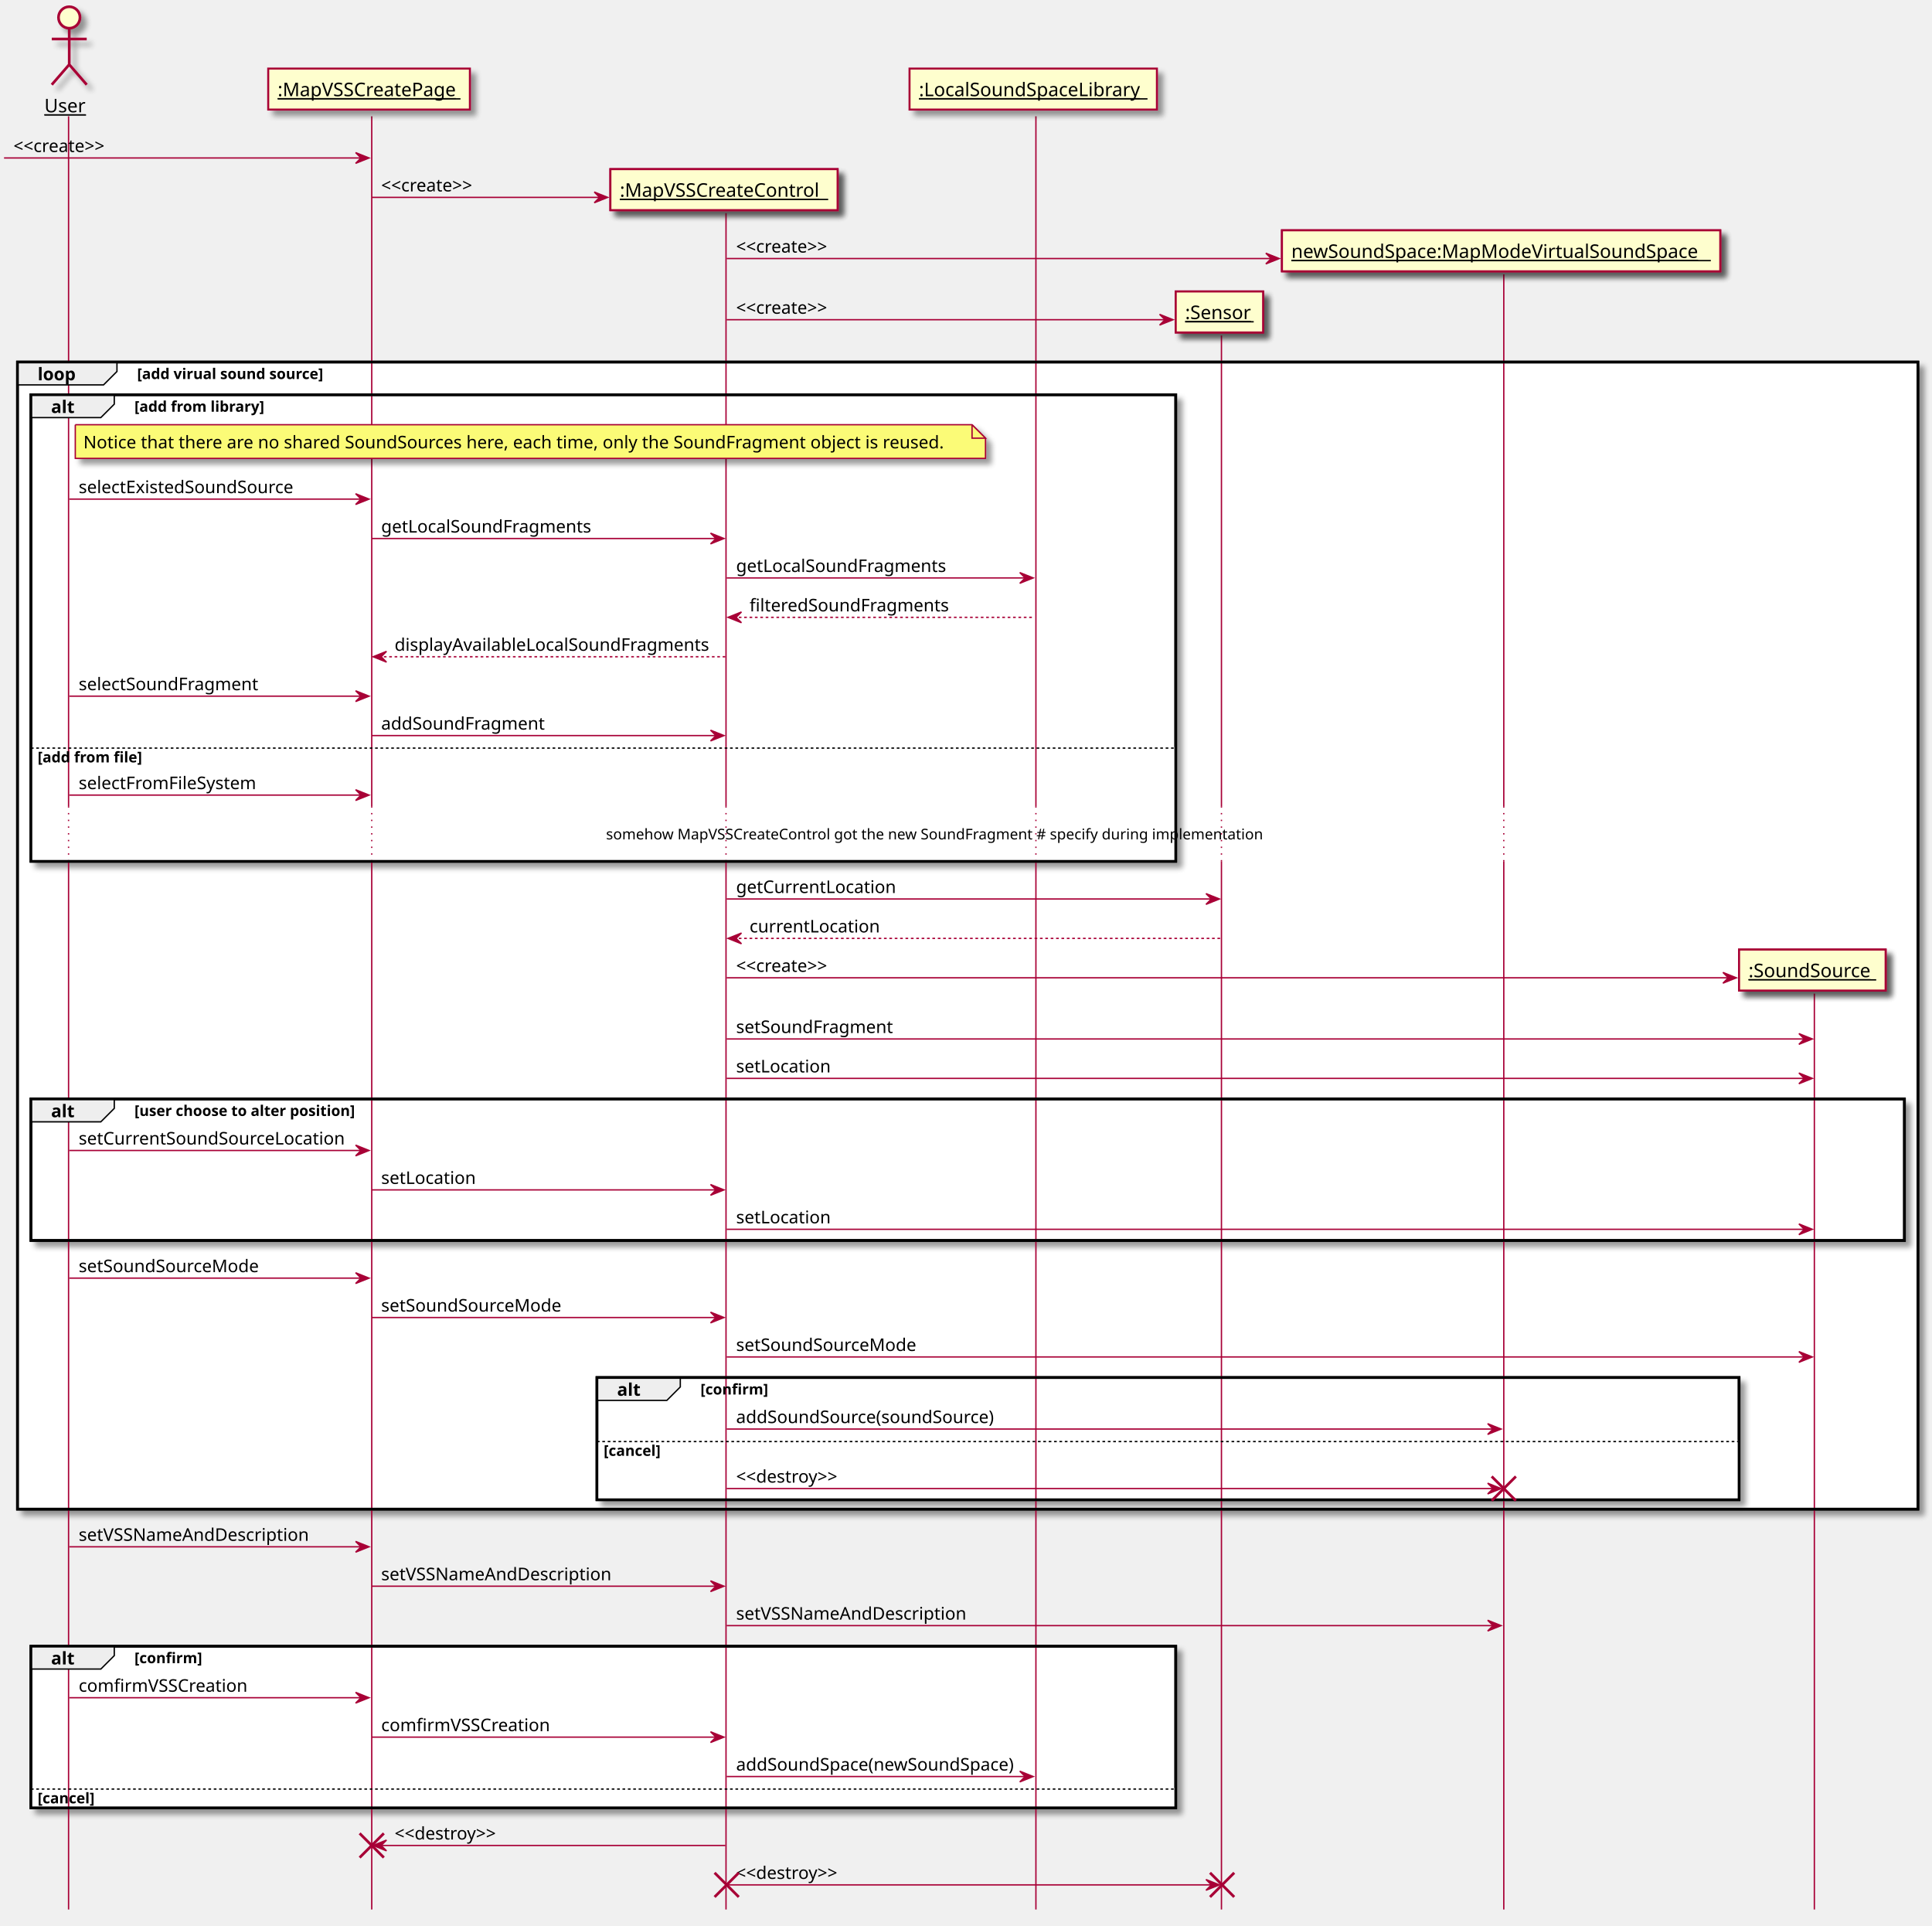
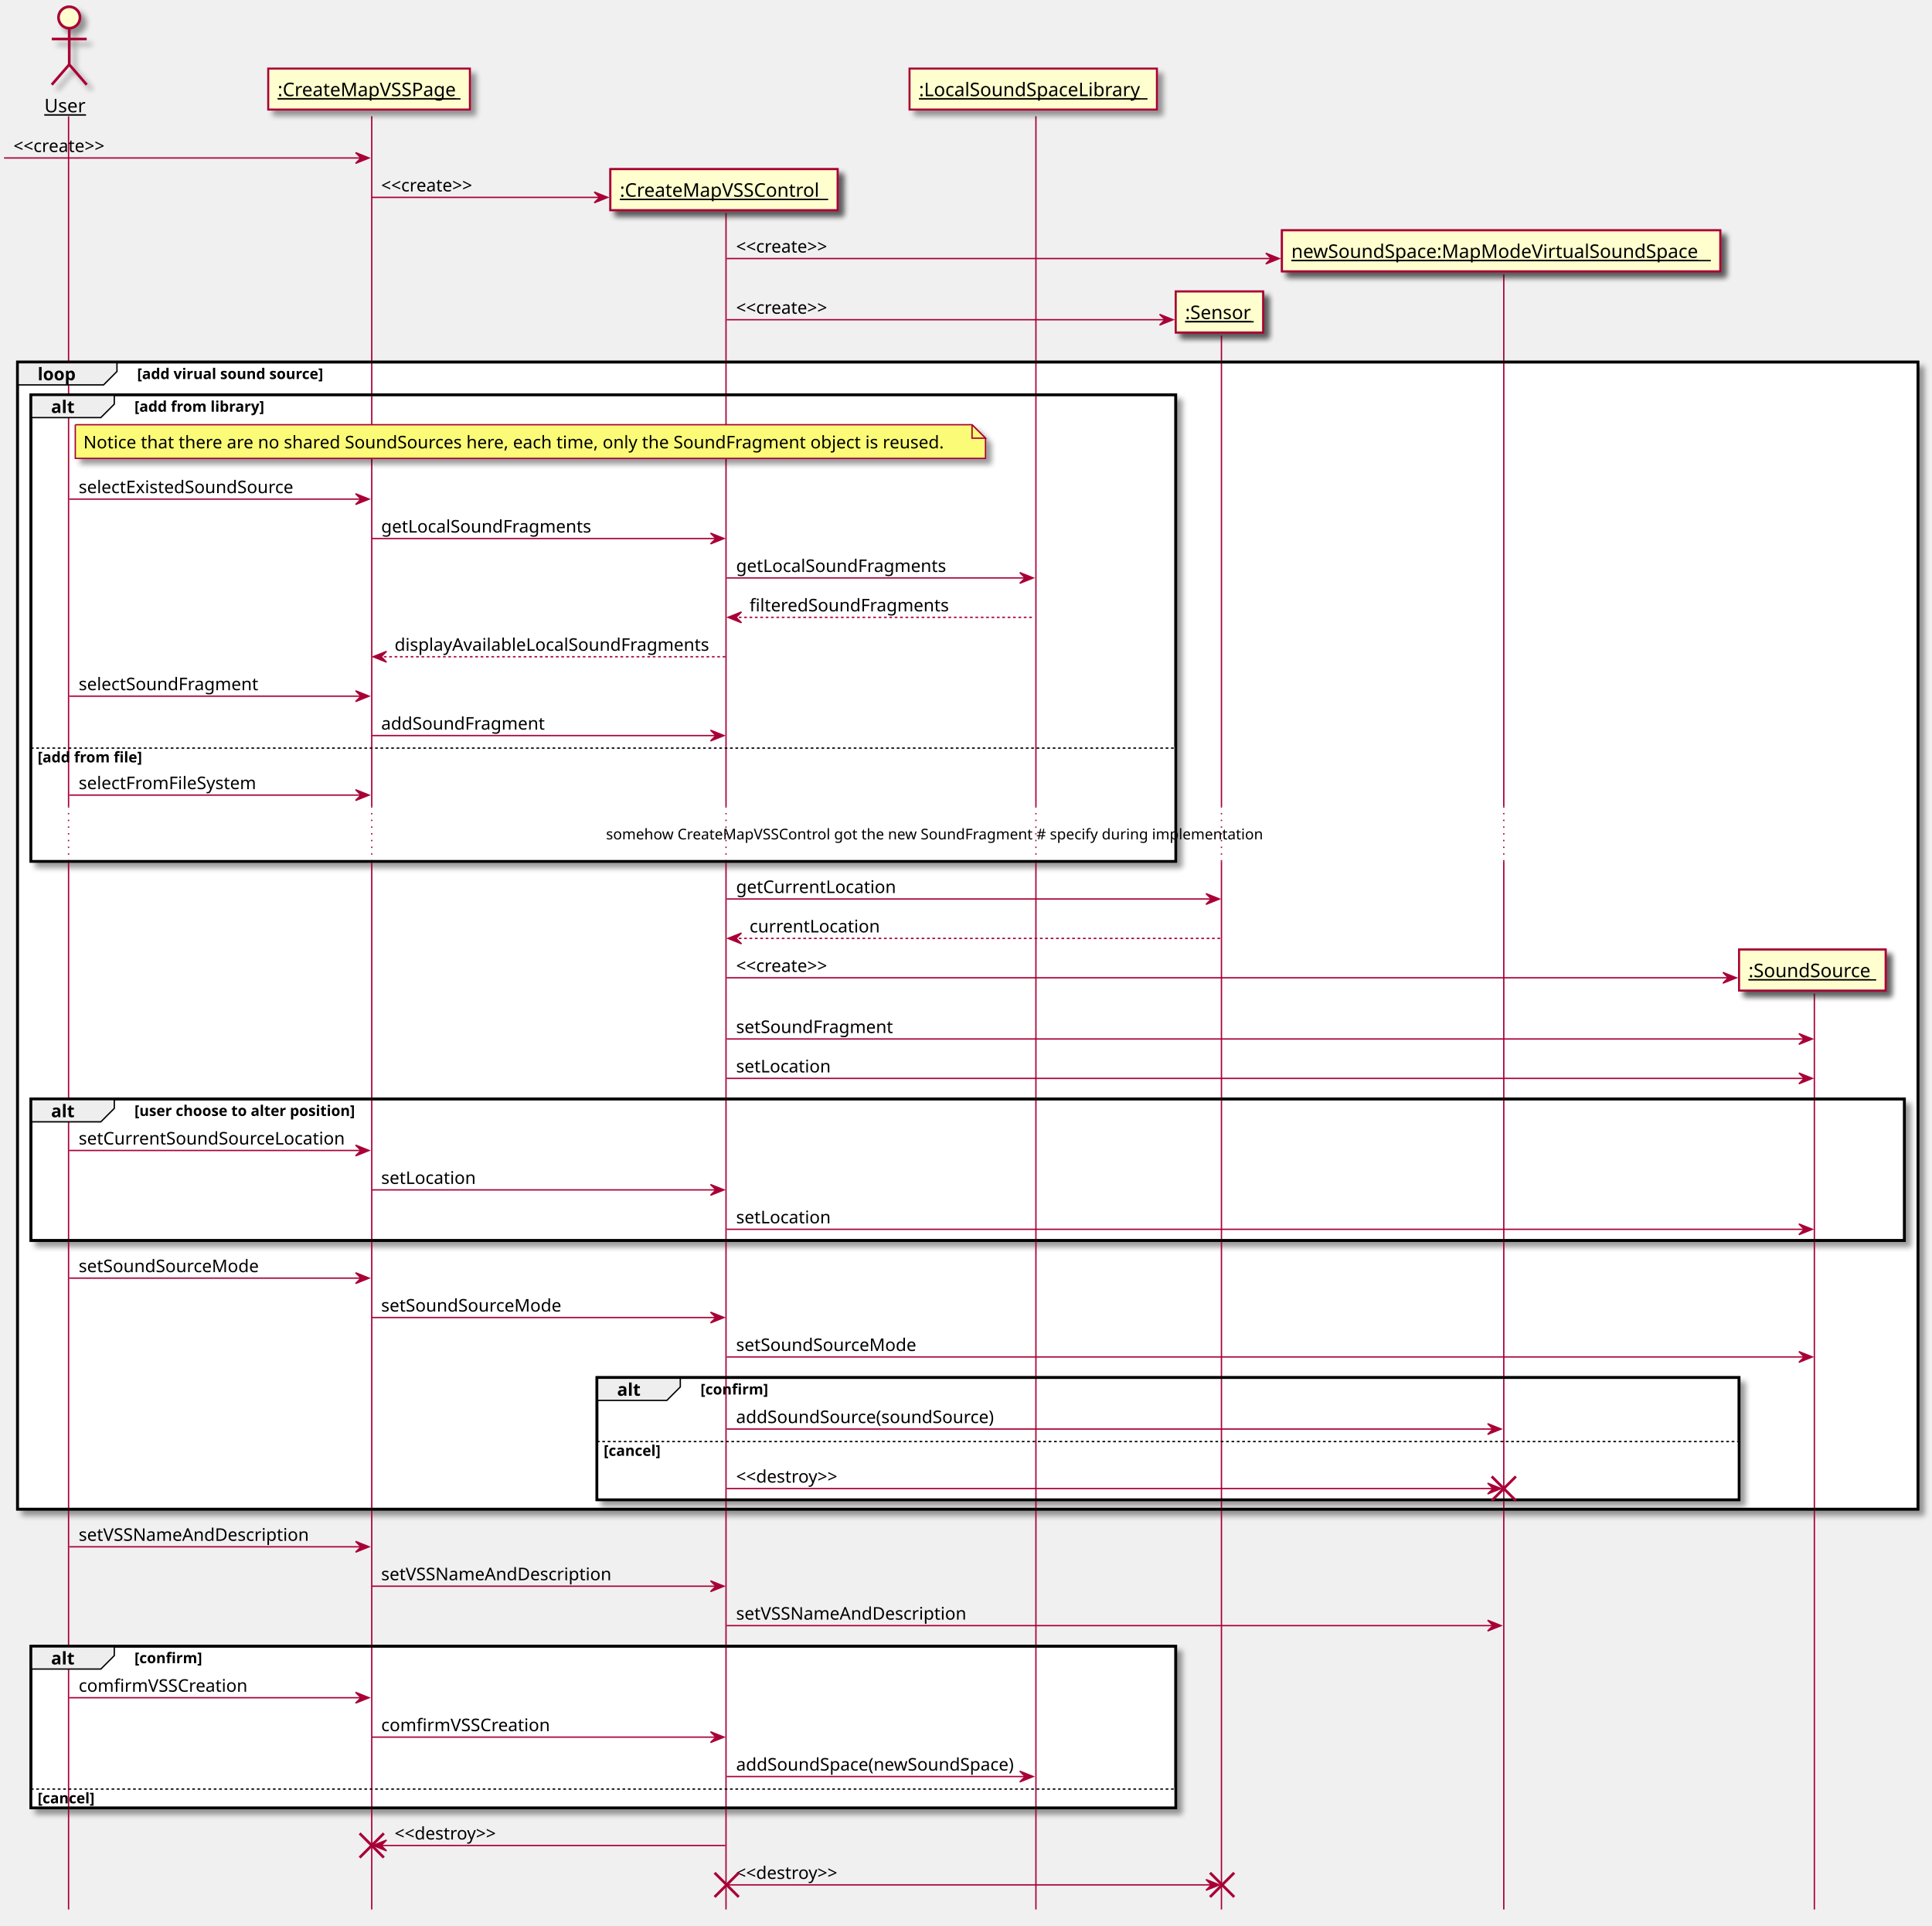
<svg xmlns="http://www.w3.org/2000/svg" contentScriptType="application/ecmascript" contentStyleType="text/css" height="1432px" preserveAspectRatio="none" style="width:1437px;height:1432px;" version="1.1" viewBox="0 0 1437 1432" width="1437px" zoomAndPan="magnify">
  <defs>
-     <filter height="300%" id="fj1ckkqwd2r1f" width="300%" x="-1" y="-1">
+     <filter height="300%" id="f117azoxq95joj" width="300%" x="-1" y="-1">
      <feGaussianBlur result="blurOut" stdDeviation="2.0" />
      <feColorMatrix in="blurOut" result="blurOut2" type="matrix" values="0 0 0 0 0 0 0 0 0 0 0 0 0 0 0 0 0 0 .4 0" />
      <feOffset dx="4.0" dy="4.0" in="blurOut2" result="blurOut3" />
      <feBlend in="SourceGraphic" in2="blurOut3" mode="normal" />
    </filter>
  </defs>
  <g>
-     <rect fill="#FEFECE" filter="url(#fj1ckkqwd2r1f)" height="30.488" style="stroke: #A80036; stroke-width: 1.5;" width="169" x="454" y="125.799" />
-     <text fill="#000000" font-family="sans-serif" font-size="14" lengthAdjust="spacingAndGlyphs" text-decoration="underline" textLength="155" x="461" y="146.334">:MapVSSCreateControl</text>
+     <rect fill="#FEFECE" filter="url(#f117azoxq95joj)" height="30.488" style="stroke: #A80036; stroke-width: 1.5;" width="169" x="454" y="125.799" />
+     <text fill="#000000" font-family="sans-serif" font-size="14" lengthAdjust="spacingAndGlyphs" text-decoration="underline" textLength="155" x="461" y="146.334">:CreateMapVSSControl</text>
    <line style="stroke: #000000; stroke-width: 1.0;" x1="461" x2="616" y1="148.334" y2="148.334" />
-     <rect fill="#FEFECE" filter="url(#fj1ckkqwd2r1f)" height="30.488" style="stroke: #A80036; stroke-width: 1.5;" width="326" x="953.5" y="171.287" />
+     <rect fill="#FEFECE" filter="url(#f117azoxq95joj)" height="30.488" style="stroke: #A80036; stroke-width: 1.5;" width="326" x="953.5" y="171.287" />
    <text fill="#000000" font-family="sans-serif" font-size="14" lengthAdjust="spacingAndGlyphs" text-decoration="underline" textLength="312" x="960.5" y="191.822">newSoundSpace:MapModeVirtualSoundSpace</text>
    <line style="stroke: #000000; stroke-width: 1.0;" x1="960.5" x2="1272.5" y1="193.822" y2="193.822" />
-     <rect fill="#FEFECE" filter="url(#fj1ckkqwd2r1f)" height="30.488" style="stroke: #A80036; stroke-width: 1.5;" width="65" x="874.5" y="216.775" />
+     <rect fill="#FEFECE" filter="url(#f117azoxq95joj)" height="30.488" style="stroke: #A80036; stroke-width: 1.5;" width="65" x="874.5" y="216.775" />
    <text fill="#000000" font-family="sans-serif" font-size="14" lengthAdjust="spacingAndGlyphs" text-decoration="underline" textLength="51" x="881.5" y="237.31">:Sensor</text>
    <line style="stroke: #000000; stroke-width: 1.0;" x1="881.5" x2="932.5" y1="239.31" y2="239.31" />
-     <rect fill="#FFFFFF" filter="url(#fj1ckkqwd2r1f)" height="853.117" style="stroke: #000000; stroke-width: 2.0;" width="1413.5" x="13" y="269.264" />
-     <rect fill="#FFFFFF" filter="url(#fj1ckkqwd2r1f)" height="347.016" style="stroke: #000000; stroke-width: 2.0;" width="851.5" x="23" y="293.574" />
+     <rect fill="#FFFFFF" filter="url(#f117azoxq95joj)" height="853.117" style="stroke: #000000; stroke-width: 2.0;" width="1413.5" x="13" y="269.264" />
+     <rect fill="#FFFFFF" filter="url(#f117azoxq95joj)" height="347.016" style="stroke: #000000; stroke-width: 2.0;" width="851.5" x="23" y="293.574" />
    <rect fill="#FFFFFF" height="85.221" style="stroke: none; stroke-width: 1.0;" width="851.5" x="23" y="555.369" />
-     <rect fill="#FEFECE" filter="url(#fj1ckkqwd2r1f)" height="30.488" style="stroke: #A80036; stroke-width: 1.5;" width="109" x="1293.5" y="706.211" />
+     <rect fill="#FEFECE" filter="url(#f117azoxq95joj)" height="30.488" style="stroke: #A80036; stroke-width: 1.5;" width="109" x="1293.5" y="706.211" />
    <text fill="#000000" font-family="sans-serif" font-size="14" lengthAdjust="spacingAndGlyphs" text-decoration="underline" textLength="95" x="1300.5" y="726.746">:SoundSource</text>
    <line style="stroke: #000000; stroke-width: 1.0;" x1="1300.5" x2="1395.5" y1="728.746" y2="728.746" />
-     <rect fill="#FFFFFF" filter="url(#fj1ckkqwd2r1f)" height="105.242" style="stroke: #000000; stroke-width: 2.0;" width="1393.5" x="23" y="817.32" />
-     <rect fill="#FFFFFF" filter="url(#fj1ckkqwd2r1f)" height="90.887" style="stroke: #000000; stroke-width: 2.0;" width="849.5" x="444" y="1024.494" />
+     <rect fill="#FFFFFF" filter="url(#f117azoxq95joj)" height="105.242" style="stroke: #000000; stroke-width: 2.0;" width="1393.5" x="23" y="817.32" />
+     <rect fill="#FFFFFF" filter="url(#f117azoxq95joj)" height="90.887" style="stroke: #000000; stroke-width: 2.0;" width="849.5" x="444" y="1024.494" />
    <rect fill="#FFFFFF" height="44.266" style="stroke: none; stroke-width: 1.0;" width="849.5" x="444" y="1071.115" />
-     <rect fill="#FFFFFF" filter="url(#fj1ckkqwd2r1f)" height="120.197" style="stroke: #000000; stroke-width: 2.0;" width="851.5" x="23" y="1224.312" />
+     <rect fill="#FFFFFF" filter="url(#f117azoxq95joj)" height="120.197" style="stroke: #000000; stroke-width: 2.0;" width="851.5" x="23" y="1224.312" />
    <rect fill="#FFFFFF" height="14.955" style="stroke: none; stroke-width: 1.0;" width="851.5" x="23" y="1329.555" />
    <line style="stroke: #A80036; stroke-width: 1.0;" x1="51" x2="51" y1="86.488" y2="599.635" />
    <line style="stroke: #A80036; stroke-width: 1.0; stroke-dasharray: 1.0,4.0;" x1="51" x2="51" y1="599.635" y2="640.59" />
    <line style="stroke: #A80036; stroke-width: 1.0;" x1="51" x2="51" y1="640.59" y2="1420.131" />
    <line style="stroke: #A80036; stroke-width: 1.0;" x1="276.5" x2="276.5" y1="86.488" y2="599.635" />
    <line style="stroke: #A80036; stroke-width: 1.0; stroke-dasharray: 1.0,4.0;" x1="276.5" x2="276.5" y1="599.635" y2="640.59" />
    <line style="stroke: #A80036; stroke-width: 1.0;" x1="276.5" x2="276.5" y1="640.59" y2="1420.131" />
    <line style="stroke: #A80036; stroke-width: 1.0;" x1="540" x2="540" y1="158.543" y2="599.635" />
    <line style="stroke: #A80036; stroke-width: 1.0; stroke-dasharray: 1.0,4.0;" x1="540" x2="540" y1="599.635" y2="640.59" />
    <line style="stroke: #A80036; stroke-width: 1.0;" x1="540" x2="540" y1="640.59" y2="1420.131" />
    <line style="stroke: #A80036; stroke-width: 1.0;" x1="770.5" x2="770.5" y1="86.488" y2="599.635" />
    <line style="stroke: #A80036; stroke-width: 1.0; stroke-dasharray: 1.0,4.0;" x1="770.5" x2="770.5" y1="599.635" y2="640.59" />
    <line style="stroke: #A80036; stroke-width: 1.0;" x1="770.5" x2="770.5" y1="640.59" y2="1420.131" />
    <line style="stroke: #A80036; stroke-width: 1.0;" x1="908.5" x2="908.5" y1="249.519" y2="599.635" />
    <line style="stroke: #A80036; stroke-width: 1.0; stroke-dasharray: 1.0,4.0;" x1="908.5" x2="908.5" y1="599.635" y2="640.59" />
    <line style="stroke: #A80036; stroke-width: 1.0;" x1="908.5" x2="908.5" y1="640.59" y2="1420.131" />
    <line style="stroke: #A80036; stroke-width: 1.0;" x1="1118.5" x2="1118.5" y1="204.031" y2="599.635" />
    <line style="stroke: #A80036; stroke-width: 1.0; stroke-dasharray: 1.0,4.0;" x1="1118.5" x2="1118.5" y1="599.635" y2="640.59" />
    <line style="stroke: #A80036; stroke-width: 1.0;" x1="1118.5" x2="1118.5" y1="640.59" y2="1420.131" />
    <line style="stroke: #A80036; stroke-width: 1.0;" x1="1349.5" x2="1349.5" y1="738.955" y2="1420.131" />
    <text fill="#000000" font-family="sans-serif" font-size="14" lengthAdjust="spacingAndGlyphs" text-decoration="underline" textLength="31" x="33" y="83.535">User</text>
    <line style="stroke: #000000; stroke-width: 1.0;" x1="33" x2="64" y1="85.535" y2="85.535" />
-     <ellipse cx="51.5" cy="13" fill="#FEFECE" filter="url(#fj1ckkqwd2r1f)" rx="8" ry="8" style="stroke: #A80036; stroke-width: 2.0;" />
-     <path d="M51.5,21 L51.5,48 M38.5,29 L64.5,29 M51.5,48 L38.5,63 M51.5,48 L64.5,63 " fill="none" filter="url(#fj1ckkqwd2r1f)" style="stroke: #A80036; stroke-width: 2.0;" />
-     <rect fill="#FEFECE" filter="url(#fj1ckkqwd2r1f)" height="30.488" style="stroke: #A80036; stroke-width: 1.5;" width="150" x="199.5" y="51" />
-     <text fill="#000000" font-family="sans-serif" font-size="14" lengthAdjust="spacingAndGlyphs" text-decoration="underline" textLength="136" x="206.5" y="71.535">:MapVSSCreatePage</text>
+     <ellipse cx="51.5" cy="13" fill="#FEFECE" filter="url(#f117azoxq95joj)" rx="8" ry="8" style="stroke: #A80036; stroke-width: 2.0;" />
+     <path d="M51.5,21 L51.5,48 M38.5,29 L64.5,29 M51.5,48 L38.5,63 M51.5,48 L64.5,63 " fill="none" filter="url(#f117azoxq95joj)" style="stroke: #A80036; stroke-width: 2.0;" />
+     <rect fill="#FEFECE" filter="url(#f117azoxq95joj)" height="30.488" style="stroke: #A80036; stroke-width: 1.5;" width="150" x="199.5" y="51" />
+     <text fill="#000000" font-family="sans-serif" font-size="14" lengthAdjust="spacingAndGlyphs" text-decoration="underline" textLength="136" x="206.5" y="71.535">:CreateMapVSSPage</text>
    <line style="stroke: #000000; stroke-width: 1.0;" x1="206.5" x2="342.5" y1="73.535" y2="73.535" />
-     <rect fill="#FEFECE" filter="url(#fj1ckkqwd2r1f)" height="30.488" style="stroke: #A80036; stroke-width: 1.5;" width="184" x="676.5" y="51" />
+     <rect fill="#FEFECE" filter="url(#f117azoxq95joj)" height="30.488" style="stroke: #A80036; stroke-width: 1.5;" width="184" x="676.5" y="51" />
    <text fill="#000000" font-family="sans-serif" font-size="14" lengthAdjust="spacingAndGlyphs" text-decoration="underline" textLength="170" x="683.5" y="71.535">:LocalSoundSpaceLibrary</text>
    <line style="stroke: #000000; stroke-width: 1.0;" x1="683.5" x2="853.5" y1="73.535" y2="73.535" />
    <polygon fill="#A80036" points="264.5,113.488,274.5,117.488,264.5,121.488,268.5,117.488" style="stroke: #A80036; stroke-width: 1.0;" />
    <line style="stroke: #A80036; stroke-width: 1.0;" x1="3" x2="270.5" y1="117.488" y2="117.488" />
    <text fill="#000000" font-family="sans-serif" font-size="13" lengthAdjust="spacingAndGlyphs" textLength="78" x="10" y="113.057">&lt;&lt;create&gt;&gt;</text>
    <polygon fill="#A80036" points="442,142.799,452,146.799,442,150.799,446,146.799" style="stroke: #A80036; stroke-width: 1.0;" />
    <line style="stroke: #A80036; stroke-width: 1.0;" x1="276.5" x2="448" y1="146.799" y2="146.799" />
    <text fill="#000000" font-family="sans-serif" font-size="13" lengthAdjust="spacingAndGlyphs" textLength="78" x="283.5" y="142.367">&lt;&lt;create&gt;&gt;</text>
-     <rect fill="#FEFECE" filter="url(#fj1ckkqwd2r1f)" height="30.488" style="stroke: #A80036; stroke-width: 1.5;" width="169" x="454" y="125.799" />
-     <text fill="#000000" font-family="sans-serif" font-size="14" lengthAdjust="spacingAndGlyphs" text-decoration="underline" textLength="155" x="461" y="146.334">:MapVSSCreateControl</text>
+     <rect fill="#FEFECE" filter="url(#f117azoxq95joj)" height="30.488" style="stroke: #A80036; stroke-width: 1.5;" width="169" x="454" y="125.799" />
+     <text fill="#000000" font-family="sans-serif" font-size="14" lengthAdjust="spacingAndGlyphs" text-decoration="underline" textLength="155" x="461" y="146.334">:CreateMapVSSControl</text>
    <line style="stroke: #000000; stroke-width: 1.0;" x1="461" x2="616" y1="148.334" y2="148.334" />
    <polygon fill="#A80036" points="941.5,188.287,951.5,192.287,941.5,196.287,945.5,192.287" style="stroke: #A80036; stroke-width: 1.0;" />
    <line style="stroke: #A80036; stroke-width: 1.0;" x1="540.5" x2="947.5" y1="192.287" y2="192.287" />
    <text fill="#000000" font-family="sans-serif" font-size="13" lengthAdjust="spacingAndGlyphs" textLength="78" x="547.5" y="187.856">&lt;&lt;create&gt;&gt;</text>
-     <rect fill="#FEFECE" filter="url(#fj1ckkqwd2r1f)" height="30.488" style="stroke: #A80036; stroke-width: 1.5;" width="326" x="953.5" y="171.287" />
+     <rect fill="#FEFECE" filter="url(#f117azoxq95joj)" height="30.488" style="stroke: #A80036; stroke-width: 1.5;" width="326" x="953.5" y="171.287" />
    <text fill="#000000" font-family="sans-serif" font-size="14" lengthAdjust="spacingAndGlyphs" text-decoration="underline" textLength="312" x="960.5" y="191.822">newSoundSpace:MapModeVirtualSoundSpace</text>
    <line style="stroke: #000000; stroke-width: 1.0;" x1="960.5" x2="1272.5" y1="193.822" y2="193.822" />
    <polygon fill="#A80036" points="862.5,233.775,872.5,237.775,862.5,241.775,866.5,237.775" style="stroke: #A80036; stroke-width: 1.0;" />
    <line style="stroke: #A80036; stroke-width: 1.0;" x1="540.5" x2="868.5" y1="237.775" y2="237.775" />
    <text fill="#000000" font-family="sans-serif" font-size="13" lengthAdjust="spacingAndGlyphs" textLength="78" x="547.5" y="233.344">&lt;&lt;create&gt;&gt;</text>
-     <rect fill="#FEFECE" filter="url(#fj1ckkqwd2r1f)" height="30.488" style="stroke: #A80036; stroke-width: 1.5;" width="65" x="874.5" y="216.775" />
+     <rect fill="#FEFECE" filter="url(#f117azoxq95joj)" height="30.488" style="stroke: #A80036; stroke-width: 1.5;" width="65" x="874.5" y="216.775" />
    <text fill="#000000" font-family="sans-serif" font-size="14" lengthAdjust="spacingAndGlyphs" text-decoration="underline" textLength="51" x="881.5" y="237.31">:Sensor</text>
    <line style="stroke: #000000; stroke-width: 1.0;" x1="881.5" x2="932.5" y1="239.31" y2="239.31" />
    <path d="M13,269.264 L87,269.264 L87,276.264 L77,286.264 L13,286.264 L13,269.264 " fill="#EEEEEE" style="stroke: #000000; stroke-width: 1.0;" />
    <rect fill="none" height="853.117" style="stroke: #000000; stroke-width: 2.0;" width="1413.5" x="13" y="269.264" />
    <text fill="#000000" font-family="sans-serif" font-size="13" font-weight="bold" lengthAdjust="spacingAndGlyphs" textLength="29" x="28" y="282.832">loop</text>
    <text fill="#000000" font-family="sans-serif" font-size="11" font-weight="bold" lengthAdjust="spacingAndGlyphs" textLength="144" x="102" y="281.898">[add virual sound source]</text>
    <path d="M23,293.574 L85,293.574 L85,300.574 L75,310.574 L23,310.574 L23,293.574 " fill="#EEEEEE" style="stroke: #000000; stroke-width: 1.0;" />
    <rect fill="none" height="347.016" style="stroke: #000000; stroke-width: 2.0;" width="851.5" x="23" y="293.574" />
    <text fill="#000000" font-family="sans-serif" font-size="13" font-weight="bold" lengthAdjust="spacingAndGlyphs" textLength="17" x="38" y="307.143">alt</text>
    <text fill="#000000" font-family="sans-serif" font-size="11" font-weight="bold" lengthAdjust="spacingAndGlyphs" textLength="101" x="100" y="306.209">[add from library]</text>
-     <path d="M56,315.885 L56,340.885 L733,340.885 L733,325.885 L723,315.885 L56,315.885 " fill="#FBFB77" filter="url(#fj1ckkqwd2r1f)" style="stroke: #A80036; stroke-width: 1.0;" />
+     <path d="M56,315.885 L56,340.885 L733,340.885 L733,325.885 L723,315.885 L56,315.885 " fill="#FBFB77" filter="url(#f117azoxq95joj)" style="stroke: #A80036; stroke-width: 1.0;" />
    <path d="M723,315.885 L723,325.885 L733,325.885 L723,315.885 " fill="#FBFB77" style="stroke: #A80036; stroke-width: 1.0;" />
    <text fill="#000000" font-family="sans-serif" font-size="13" lengthAdjust="spacingAndGlyphs" textLength="656" x="62" y="333.453">Notice that there are no shared SoundSources here, each time, only the SoundFragment object is reused.</text>
    <polygon fill="#A80036" points="264.5,367.195,274.5,371.195,264.5,375.195,268.5,371.195" style="stroke: #A80036; stroke-width: 1.0;" />
    <line style="stroke: #A80036; stroke-width: 1.0;" x1="51.5" x2="270.5" y1="371.195" y2="371.195" />
    <text fill="#000000" font-family="sans-serif" font-size="13" lengthAdjust="spacingAndGlyphs" textLength="164" x="58.5" y="366.764">selectExistedSoundSource</text>
    <polygon fill="#A80036" points="528.5,396.506,538.5,400.506,528.5,404.506,532.5,400.506" style="stroke: #A80036; stroke-width: 1.0;" />
    <line style="stroke: #A80036; stroke-width: 1.0;" x1="276.5" x2="534.5" y1="400.506" y2="400.506" />
    <text fill="#000000" font-family="sans-serif" font-size="13" lengthAdjust="spacingAndGlyphs" textLength="158" x="283.5" y="396.074">getLocalSoundFragments</text>
    <polygon fill="#A80036" points="758.5,425.816,768.5,429.816,758.5,433.816,762.5,429.816" style="stroke: #A80036; stroke-width: 1.0;" />
    <line style="stroke: #A80036; stroke-width: 1.0;" x1="540.5" x2="764.5" y1="429.816" y2="429.816" />
    <text fill="#000000" font-family="sans-serif" font-size="13" lengthAdjust="spacingAndGlyphs" textLength="158" x="547.5" y="425.385">getLocalSoundFragments</text>
    <polygon fill="#A80036" points="551.5,455.127,541.5,459.127,551.5,463.127,547.5,459.127" style="stroke: #A80036; stroke-width: 1.0;" />
    <line style="stroke: #A80036; stroke-width: 1.0; stroke-dasharray: 2.0,2.0;" x1="545.5" x2="769.5" y1="459.127" y2="459.127" />
    <text fill="#000000" font-family="sans-serif" font-size="13" lengthAdjust="spacingAndGlyphs" textLength="150" x="557.5" y="454.695">filteredSoundFragments</text>
    <polygon fill="#A80036" points="287.5,484.438,277.5,488.438,287.5,492.438,283.5,488.438" style="stroke: #A80036; stroke-width: 1.0;" />
    <line style="stroke: #A80036; stroke-width: 1.0; stroke-dasharray: 2.0,2.0;" x1="281.5" x2="539.5" y1="488.438" y2="488.438" />
    <text fill="#000000" font-family="sans-serif" font-size="13" lengthAdjust="spacingAndGlyphs" textLength="240" x="293.5" y="484.006">displayAvailableLocalSoundFragments</text>
    <polygon fill="#A80036" points="264.5,513.748,274.5,517.748,264.5,521.748,268.5,517.748" style="stroke: #A80036; stroke-width: 1.0;" />
    <line style="stroke: #A80036; stroke-width: 1.0;" x1="51.5" x2="270.5" y1="517.748" y2="517.748" />
    <text fill="#000000" font-family="sans-serif" font-size="13" lengthAdjust="spacingAndGlyphs" textLength="135" x="58.5" y="513.316">selectSoundFragment</text>
    <polygon fill="#A80036" points="528.5,543.059,538.5,547.059,528.5,551.059,532.5,547.059" style="stroke: #A80036; stroke-width: 1.0;" />
    <line style="stroke: #A80036; stroke-width: 1.0;" x1="276.5" x2="534.5" y1="547.059" y2="547.059" />
    <text fill="#000000" font-family="sans-serif" font-size="13" lengthAdjust="spacingAndGlyphs" textLength="121" x="283.5" y="542.627">addSoundFragment</text>
    <line style="stroke: #000000; stroke-width: 1.0; stroke-dasharray: 2.0,2.0;" x1="23" x2="874.5" y1="556.369" y2="556.369" />
    <text fill="#000000" font-family="sans-serif" font-size="11" font-weight="bold" lengthAdjust="spacingAndGlyphs" textLength="83" x="28" y="567.004">[add from file]</text>
    <polygon fill="#A80036" points="264.5,587.324,274.5,591.324,264.5,595.324,268.5,591.324" style="stroke: #A80036; stroke-width: 1.0;" />
    <line style="stroke: #A80036; stroke-width: 1.0;" x1="51.5" x2="270.5" y1="591.324" y2="591.324" />
    <text fill="#000000" font-family="sans-serif" font-size="13" lengthAdjust="spacingAndGlyphs" textLength="136" x="58.5" y="586.893">selectFromFileSystem</text>
-     <text fill="#000000" font-family="sans-serif" font-size="11" lengthAdjust="spacingAndGlyphs" textLength="500" x="450.75" y="624.269">somehow MapVSSCreateControl got the new SoundFragment # specify during implementation</text>
+     <text fill="#000000" font-family="sans-serif" font-size="11" lengthAdjust="spacingAndGlyphs" textLength="500" x="450.75" y="624.269">somehow CreateMapVSSControl got the new SoundFragment # specify during implementation</text>
    <polygon fill="#A80036" points="897,664.59,907,668.59,897,672.59,901,668.59" style="stroke: #A80036; stroke-width: 1.0;" />
    <line style="stroke: #A80036; stroke-width: 1.0;" x1="540.5" x2="903" y1="668.59" y2="668.59" />
    <text fill="#000000" font-family="sans-serif" font-size="13" lengthAdjust="spacingAndGlyphs" textLength="121" x="547.5" y="664.158">getCurrentLocation</text>
    <polygon fill="#A80036" points="551.5,693.9,541.5,697.9,551.5,701.9,547.5,697.9" style="stroke: #A80036; stroke-width: 1.0;" />
    <line style="stroke: #A80036; stroke-width: 1.0; stroke-dasharray: 2.0,2.0;" x1="545.5" x2="908" y1="697.9" y2="697.9" />
    <text fill="#000000" font-family="sans-serif" font-size="13" lengthAdjust="spacingAndGlyphs" textLength="99" x="557.5" y="693.469">currentLocation</text>
    <polygon fill="#A80036" points="1281.5,723.211,1291.5,727.211,1281.5,731.211,1285.5,727.211" style="stroke: #A80036; stroke-width: 1.0;" />
    <line style="stroke: #A80036; stroke-width: 1.0;" x1="540.5" x2="1287.5" y1="727.211" y2="727.211" />
    <text fill="#000000" font-family="sans-serif" font-size="13" lengthAdjust="spacingAndGlyphs" textLength="78" x="547.5" y="722.779">&lt;&lt;create&gt;&gt;</text>
-     <rect fill="#FEFECE" filter="url(#fj1ckkqwd2r1f)" height="30.488" style="stroke: #A80036; stroke-width: 1.5;" width="109" x="1293.5" y="706.211" />
+     <rect fill="#FEFECE" filter="url(#f117azoxq95joj)" height="30.488" style="stroke: #A80036; stroke-width: 1.5;" width="109" x="1293.5" y="706.211" />
    <text fill="#000000" font-family="sans-serif" font-size="14" lengthAdjust="spacingAndGlyphs" text-decoration="underline" textLength="95" x="1300.5" y="726.746">:SoundSource</text>
    <line style="stroke: #000000; stroke-width: 1.0;" x1="1300.5" x2="1395.5" y1="728.746" y2="728.746" />
    <polygon fill="#A80036" points="1338,768.699,1348,772.699,1338,776.699,1342,772.699" style="stroke: #A80036; stroke-width: 1.0;" />
    <line style="stroke: #A80036; stroke-width: 1.0;" x1="540.5" x2="1344" y1="772.699" y2="772.699" />
    <text fill="#000000" font-family="sans-serif" font-size="13" lengthAdjust="spacingAndGlyphs" textLength="117" x="547.5" y="768.268">setSoundFragment</text>
    <polygon fill="#A80036" points="1338,798.01,1348,802.01,1338,806.01,1342,802.01" style="stroke: #A80036; stroke-width: 1.0;" />
    <line style="stroke: #A80036; stroke-width: 1.0;" x1="540.5" x2="1344" y1="802.01" y2="802.01" />
    <text fill="#000000" font-family="sans-serif" font-size="13" lengthAdjust="spacingAndGlyphs" textLength="73" x="547.5" y="797.578">setLocation</text>
    <path d="M23,817.32 L85,817.32 L85,824.32 L75,834.32 L23,834.32 L23,817.32 " fill="#EEEEEE" style="stroke: #000000; stroke-width: 1.0;" />
    <rect fill="none" height="105.242" style="stroke: #000000; stroke-width: 2.0;" width="1393.5" x="23" y="817.32" />
    <text fill="#000000" font-family="sans-serif" font-size="13" font-weight="bold" lengthAdjust="spacingAndGlyphs" textLength="17" x="38" y="830.889">alt</text>
    <text fill="#000000" font-family="sans-serif" font-size="11" font-weight="bold" lengthAdjust="spacingAndGlyphs" textLength="169" x="100" y="829.955">[user choose to alter position]</text>
    <polygon fill="#A80036" points="264.5,851.631,274.5,855.631,264.5,859.631,268.5,855.631" style="stroke: #A80036; stroke-width: 1.0;" />
    <line style="stroke: #A80036; stroke-width: 1.0;" x1="51.5" x2="270.5" y1="855.631" y2="855.631" />
    <text fill="#000000" font-family="sans-serif" font-size="13" lengthAdjust="spacingAndGlyphs" textLength="201" x="58.5" y="851.199">setCurrentSoundSourceLocation</text>
    <polygon fill="#A80036" points="528.5,880.941,538.5,884.941,528.5,888.941,532.5,884.941" style="stroke: #A80036; stroke-width: 1.0;" />
    <line style="stroke: #A80036; stroke-width: 1.0;" x1="276.5" x2="534.5" y1="884.941" y2="884.941" />
    <text fill="#000000" font-family="sans-serif" font-size="13" lengthAdjust="spacingAndGlyphs" textLength="73" x="283.5" y="880.51">setLocation</text>
    <polygon fill="#A80036" points="1338,910.252,1348,914.252,1338,918.252,1342,914.252" style="stroke: #A80036; stroke-width: 1.0;" />
    <line style="stroke: #A80036; stroke-width: 1.0;" x1="540.5" x2="1344" y1="914.252" y2="914.252" />
    <text fill="#000000" font-family="sans-serif" font-size="13" lengthAdjust="spacingAndGlyphs" textLength="73" x="547.5" y="909.82">setLocation</text>
    <polygon fill="#A80036" points="264.5,946.562,274.5,950.562,264.5,954.562,268.5,950.562" style="stroke: #A80036; stroke-width: 1.0;" />
    <line style="stroke: #A80036; stroke-width: 1.0;" x1="51.5" x2="270.5" y1="950.562" y2="950.562" />
    <text fill="#000000" font-family="sans-serif" font-size="13" lengthAdjust="spacingAndGlyphs" textLength="134" x="58.5" y="946.131">setSoundSourceMode</text>
    <polygon fill="#A80036" points="528.5,975.873,538.5,979.873,528.5,983.873,532.5,979.873" style="stroke: #A80036; stroke-width: 1.0;" />
    <line style="stroke: #A80036; stroke-width: 1.0;" x1="276.5" x2="534.5" y1="979.873" y2="979.873" />
    <text fill="#000000" font-family="sans-serif" font-size="13" lengthAdjust="spacingAndGlyphs" textLength="134" x="283.5" y="975.441">setSoundSourceMode</text>
    <polygon fill="#A80036" points="1338,1005.184,1348,1009.184,1338,1013.184,1342,1009.184" style="stroke: #A80036; stroke-width: 1.0;" />
    <line style="stroke: #A80036; stroke-width: 1.0;" x1="540.5" x2="1344" y1="1009.184" y2="1009.184" />
    <text fill="#000000" font-family="sans-serif" font-size="13" lengthAdjust="spacingAndGlyphs" textLength="134" x="547.5" y="1004.752">setSoundSourceMode</text>
    <path d="M444,1024.494 L506,1024.494 L506,1031.494 L496,1041.494 L444,1041.494 L444,1024.494 " fill="#EEEEEE" style="stroke: #000000; stroke-width: 1.0;" />
    <rect fill="none" height="90.887" style="stroke: #000000; stroke-width: 2.0;" width="849.5" x="444" y="1024.494" />
    <text fill="#000000" font-family="sans-serif" font-size="13" font-weight="bold" lengthAdjust="spacingAndGlyphs" textLength="17" x="459" y="1038.062">alt</text>
    <text fill="#000000" font-family="sans-serif" font-size="11" font-weight="bold" lengthAdjust="spacingAndGlyphs" textLength="53" x="521" y="1037.129">[confirm]</text>
    <polygon fill="#A80036" points="1106.5,1058.805,1116.5,1062.805,1106.5,1066.805,1110.5,1062.805" style="stroke: #A80036; stroke-width: 1.0;" />
    <line style="stroke: #A80036; stroke-width: 1.0;" x1="540.5" x2="1112.5" y1="1062.805" y2="1062.805" />
    <text fill="#000000" font-family="sans-serif" font-size="13" lengthAdjust="spacingAndGlyphs" textLength="193" x="547.5" y="1058.373">addSoundSource(soundSource)</text>
    <line style="stroke: #000000; stroke-width: 1.0; stroke-dasharray: 2.0,2.0;" x1="444" x2="1293.5" y1="1072.115" y2="1072.115" />
    <text fill="#000000" font-family="sans-serif" font-size="11" font-weight="bold" lengthAdjust="spacingAndGlyphs" textLength="43" x="449" y="1082.75">[cancel]</text>
    <polygon fill="#A80036" points="1106.5,1103.07,1116.5,1107.07,1106.5,1111.07,1110.5,1107.07" style="stroke: #A80036; stroke-width: 1.0;" />
    <line style="stroke: #A80036; stroke-width: 1.0;" x1="540.5" x2="1112.5" y1="1107.07" y2="1107.07" />
    <text fill="#000000" font-family="sans-serif" font-size="13" lengthAdjust="spacingAndGlyphs" textLength="87" x="547.5" y="1102.639">&lt;&lt;destroy&gt;&gt;</text>
    <line style="stroke: #A80036; stroke-width: 2.0;" x1="1109.5" x2="1127.5" y1="1098.07" y2="1116.07" />
    <line style="stroke: #A80036; stroke-width: 2.0;" x1="1109.5" x2="1127.5" y1="1116.07" y2="1098.07" />
    <polygon fill="#A80036" points="264.5,1146.381,274.5,1150.381,264.5,1154.381,268.5,1150.381" style="stroke: #A80036; stroke-width: 1.0;" />
    <line style="stroke: #A80036; stroke-width: 1.0;" x1="51.5" x2="270.5" y1="1150.381" y2="1150.381" />
    <text fill="#000000" font-family="sans-serif" font-size="13" lengthAdjust="spacingAndGlyphs" textLength="175" x="58.5" y="1145.949">setVSSNameAndDescription</text>
    <polygon fill="#A80036" points="528.5,1175.691,538.5,1179.691,528.5,1183.691,532.5,1179.691" style="stroke: #A80036; stroke-width: 1.0;" />
    <line style="stroke: #A80036; stroke-width: 1.0;" x1="276.5" x2="534.5" y1="1179.691" y2="1179.691" />
    <text fill="#000000" font-family="sans-serif" font-size="13" lengthAdjust="spacingAndGlyphs" textLength="175" x="283.5" y="1175.26">setVSSNameAndDescription</text>
    <polygon fill="#A80036" points="1106.5,1205.002,1116.5,1209.002,1106.5,1213.002,1110.5,1209.002" style="stroke: #A80036; stroke-width: 1.0;" />
    <line style="stroke: #A80036; stroke-width: 1.0;" x1="540.5" x2="1112.5" y1="1209.002" y2="1209.002" />
    <text fill="#000000" font-family="sans-serif" font-size="13" lengthAdjust="spacingAndGlyphs" textLength="175" x="547.5" y="1204.57">setVSSNameAndDescription</text>
    <path d="M23,1224.312 L85,1224.312 L85,1231.312 L75,1241.312 L23,1241.312 L23,1224.312 " fill="#EEEEEE" style="stroke: #000000; stroke-width: 1.0;" />
    <rect fill="none" height="120.197" style="stroke: #000000; stroke-width: 2.0;" width="851.5" x="23" y="1224.312" />
    <text fill="#000000" font-family="sans-serif" font-size="13" font-weight="bold" lengthAdjust="spacingAndGlyphs" textLength="17" x="38" y="1237.881">alt</text>
    <text fill="#000000" font-family="sans-serif" font-size="11" font-weight="bold" lengthAdjust="spacingAndGlyphs" textLength="53" x="100" y="1236.947">[confirm]</text>
    <polygon fill="#A80036" points="264.5,1258.623,274.5,1262.623,264.5,1266.623,268.5,1262.623" style="stroke: #A80036; stroke-width: 1.0;" />
    <line style="stroke: #A80036; stroke-width: 1.0;" x1="51.5" x2="270.5" y1="1262.623" y2="1262.623" />
    <text fill="#000000" font-family="sans-serif" font-size="13" lengthAdjust="spacingAndGlyphs" textLength="128" x="58.5" y="1258.191">comfirmVSSCreation</text>
    <polygon fill="#A80036" points="528.5,1287.934,538.5,1291.934,528.5,1295.934,532.5,1291.934" style="stroke: #A80036; stroke-width: 1.0;" />
    <line style="stroke: #A80036; stroke-width: 1.0;" x1="276.5" x2="534.5" y1="1291.934" y2="1291.934" />
    <text fill="#000000" font-family="sans-serif" font-size="13" lengthAdjust="spacingAndGlyphs" textLength="128" x="283.5" y="1287.502">comfirmVSSCreation</text>
    <polygon fill="#A80036" points="758.5,1317.244,768.5,1321.244,758.5,1325.244,762.5,1321.244" style="stroke: #A80036; stroke-width: 1.0;" />
    <line style="stroke: #A80036; stroke-width: 1.0;" x1="540.5" x2="764.5" y1="1321.244" y2="1321.244" />
    <text fill="#000000" font-family="sans-serif" font-size="13" lengthAdjust="spacingAndGlyphs" textLength="206" x="547.5" y="1316.812">addSoundSpace(newSoundSpace)</text>
    <line style="stroke: #000000; stroke-width: 1.0; stroke-dasharray: 2.0,2.0;" x1="23" x2="874.5" y1="1330.555" y2="1330.555" />
    <text fill="#000000" font-family="sans-serif" font-size="11" font-weight="bold" lengthAdjust="spacingAndGlyphs" textLength="43" x="28" y="1341.189">[cancel]</text>
    <polygon fill="#A80036" points="287.5,1368.51,277.5,1372.51,287.5,1376.51,283.5,1372.51" style="stroke: #A80036; stroke-width: 1.0;" />
    <line style="stroke: #A80036; stroke-width: 1.0;" x1="281.5" x2="539.5" y1="1372.51" y2="1372.51" />
    <text fill="#000000" font-family="sans-serif" font-size="13" lengthAdjust="spacingAndGlyphs" textLength="87" x="293.5" y="1368.078">&lt;&lt;destroy&gt;&gt;</text>
    <line style="stroke: #A80036; stroke-width: 2.0;" x1="267.5" x2="285.5" y1="1363.51" y2="1381.51" />
    <line style="stroke: #A80036; stroke-width: 2.0;" x1="267.5" x2="285.5" y1="1381.51" y2="1363.51" />
    <polygon fill="#A80036" points="897,1397.82,907,1401.82,897,1405.82,901,1401.82" style="stroke: #A80036; stroke-width: 1.0;" />
    <line style="stroke: #A80036; stroke-width: 1.0;" x1="540.5" x2="903" y1="1401.82" y2="1401.82" />
    <text fill="#000000" font-family="sans-serif" font-size="13" lengthAdjust="spacingAndGlyphs" textLength="87" x="547.5" y="1397.389">&lt;&lt;destroy&gt;&gt;</text>
    <line style="stroke: #A80036; stroke-width: 2.0;" x1="900" x2="918" y1="1392.82" y2="1410.82" />
    <line style="stroke: #A80036; stroke-width: 2.0;" x1="900" x2="918" y1="1410.82" y2="1392.82" />
    <line style="stroke: #A80036; stroke-width: 2.0;" x1="531.5" x2="549.5" y1="1392.82" y2="1410.82" />
    <line style="stroke: #A80036; stroke-width: 2.0;" x1="531.5" x2="549.5" y1="1410.82" y2="1392.82" />
  </g>
</svg>
